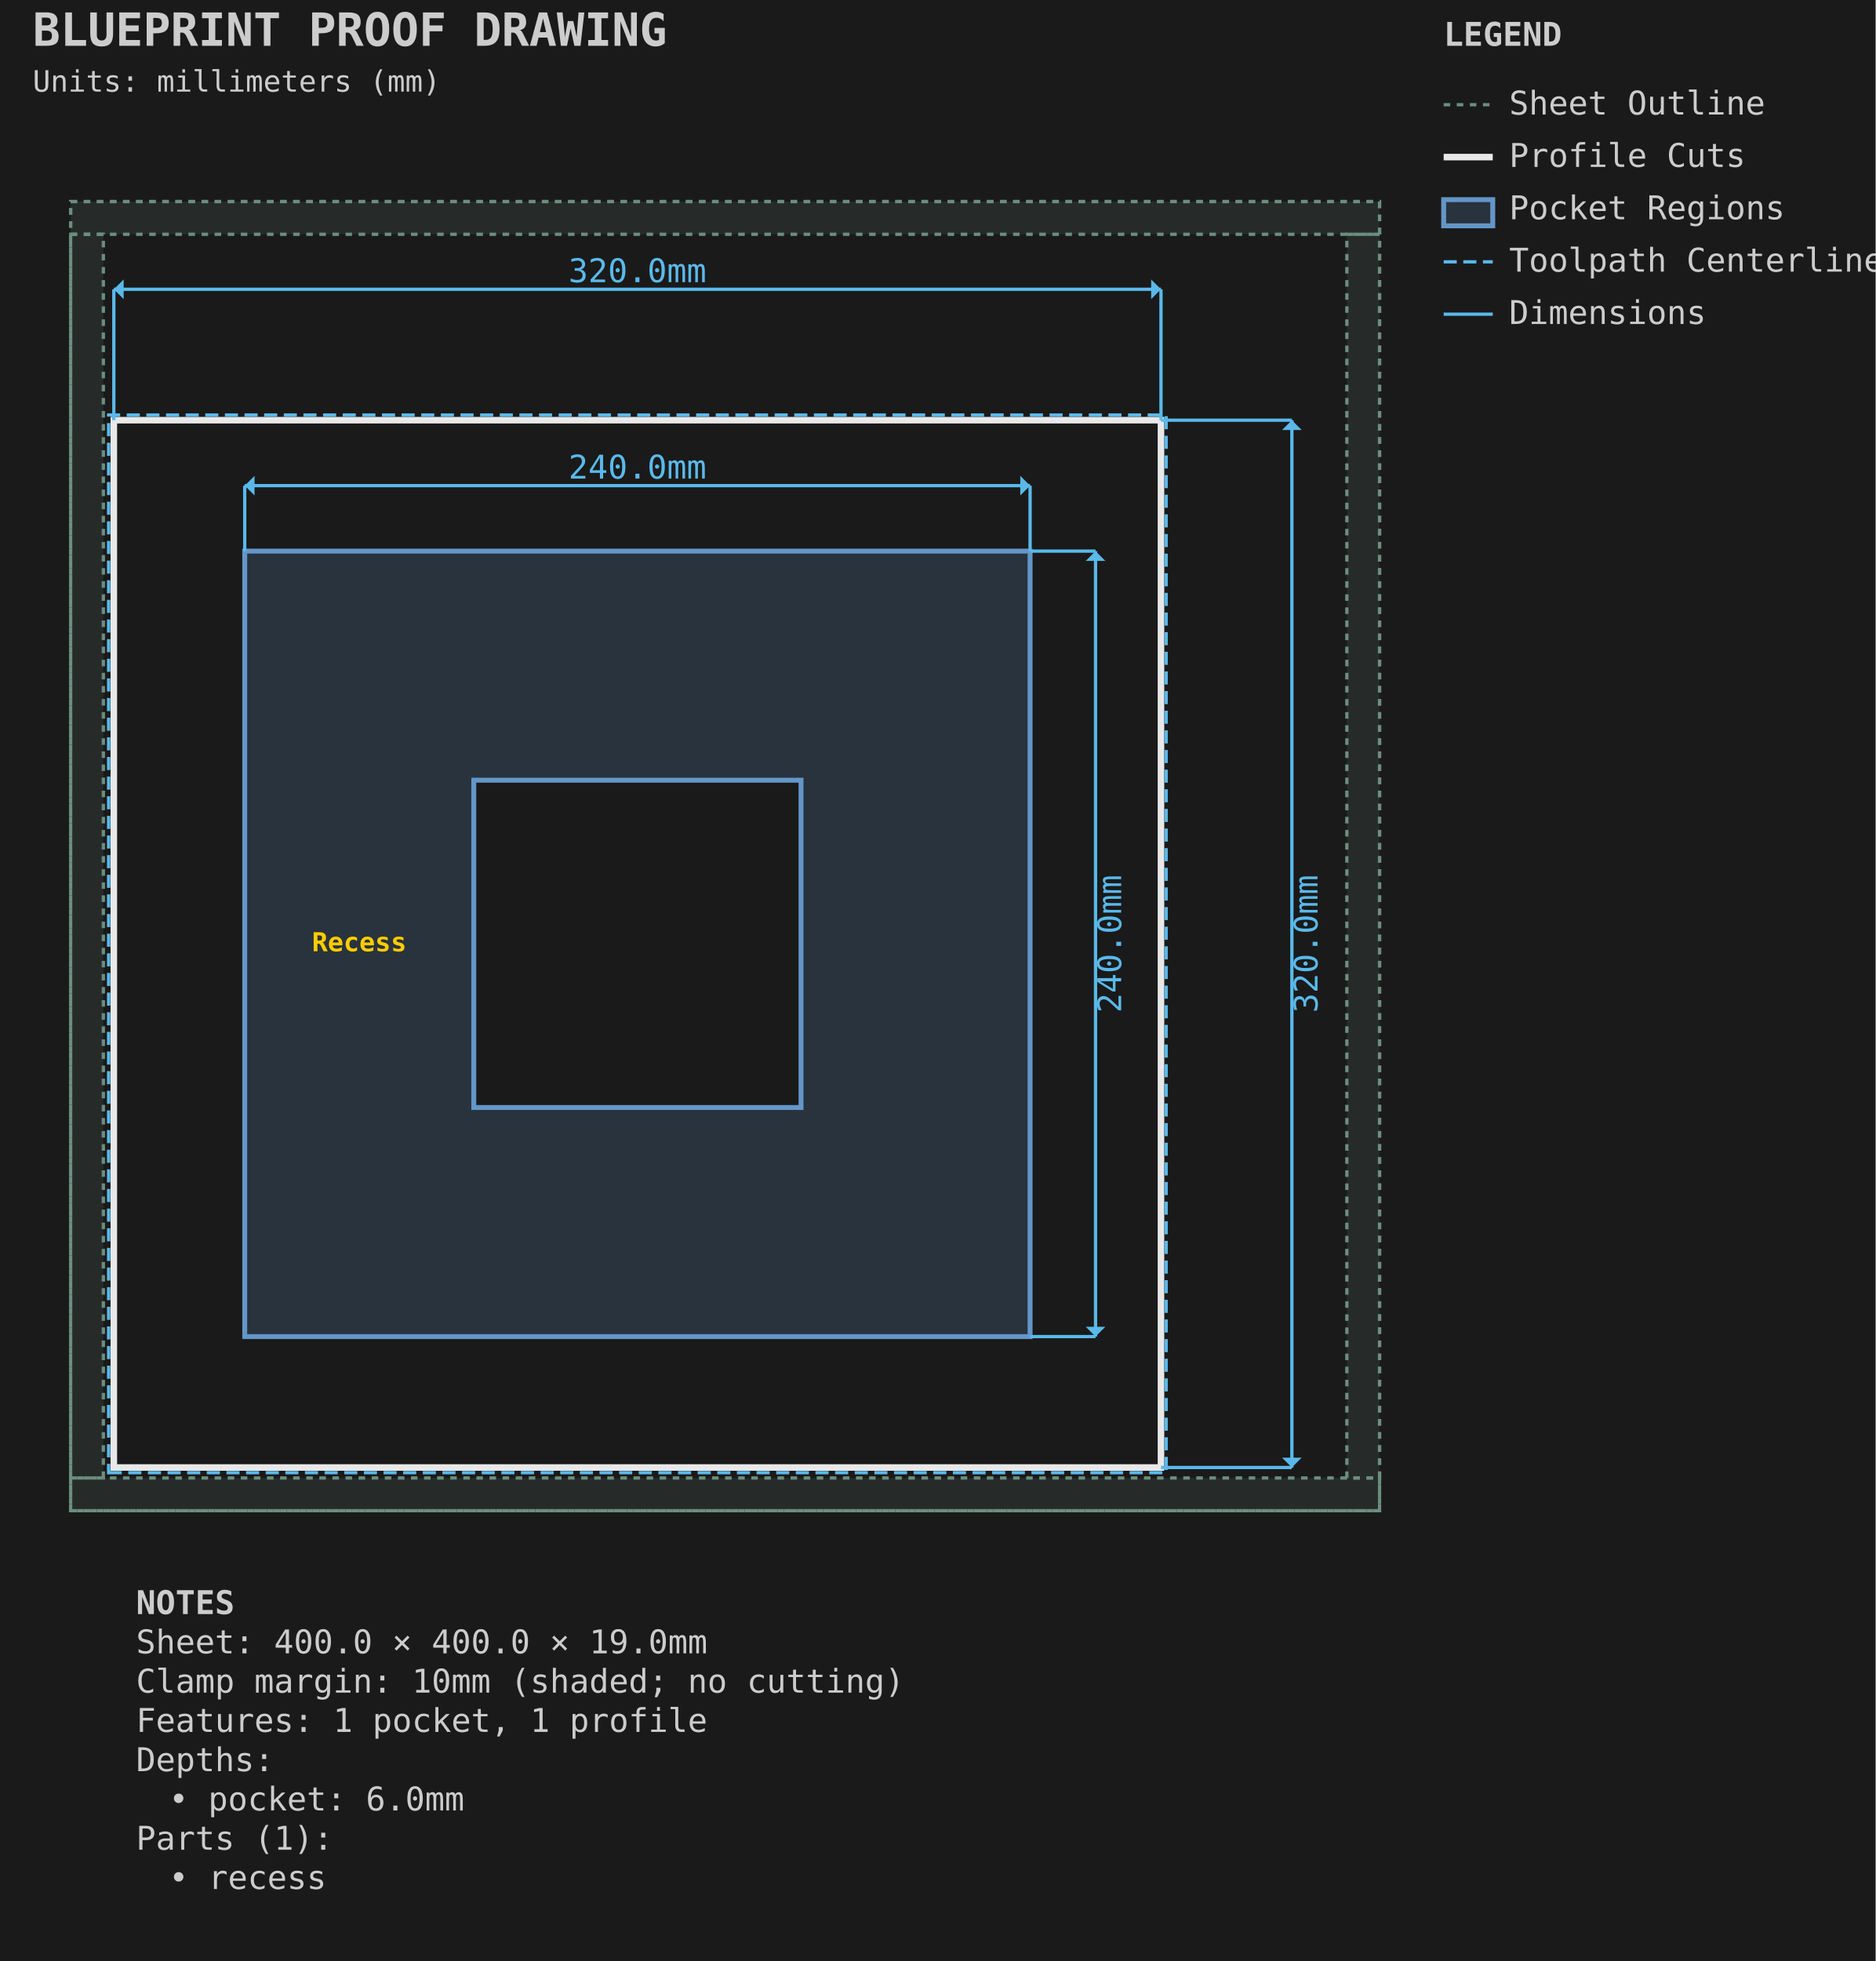
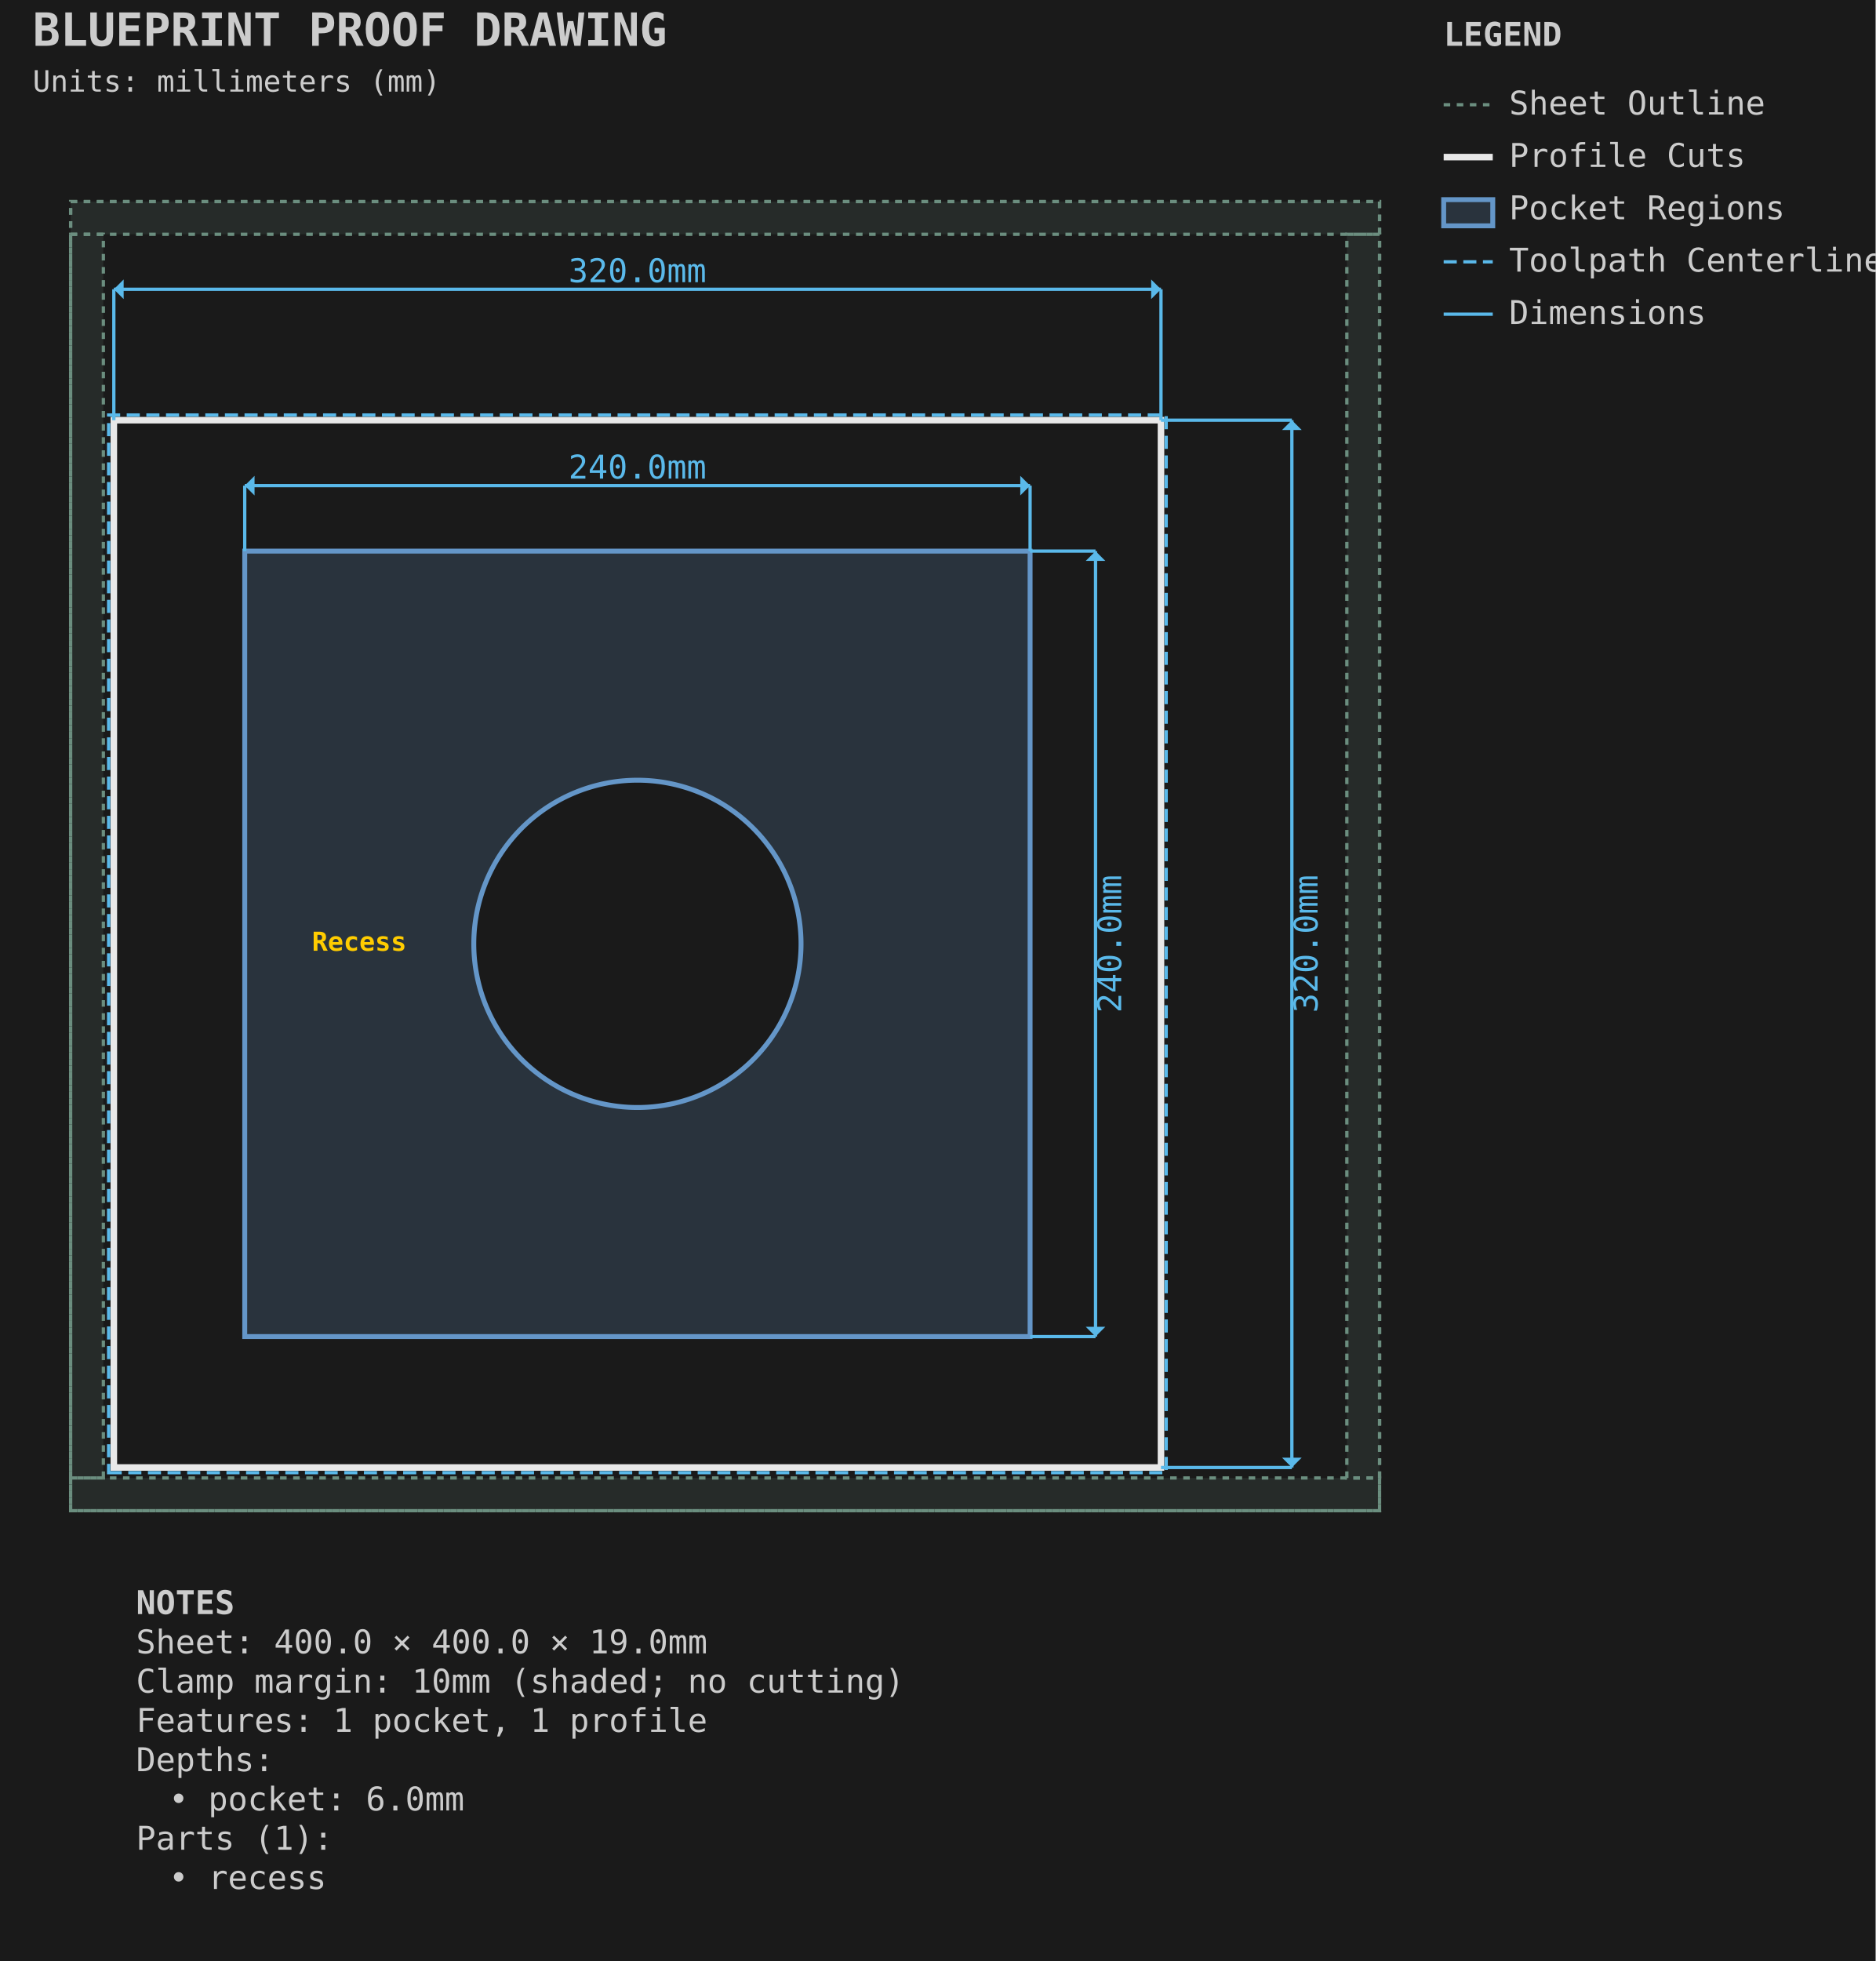
<svg xmlns="http://www.w3.org/2000/svg" viewBox="-21.587 -61.587 573.175 599.175" width="573.175mm" height="599.175mm">
  <style>.default { stroke: #e8e8e8; fill: none; stroke-width: 1; }
.sheet-outline { stroke: #6b8e7f; fill: none; stroke-width: 1; stroke-dasharray: 2,2; }
.profile { stroke: #e8e8e8; fill: none; stroke-width: 2; }
.pocket { stroke: #6496c8; fill: #6496c8; fill-opacity: 0.2; stroke-width: 1.5; }
.hole { stroke: #e8e8e8; fill: none; stroke-width: 1.5; }
.engrave { stroke: #888888; fill: none; stroke-width: 0.25; }
.bevel { stroke: #ffb454; fill: none; stroke-width: 1.5; }
.chamfer { stroke: #8bd49c; fill: none; stroke-width: 1.5; stroke-dasharray: 6,2; }
.roundover { stroke: #cba6f7; fill: none; stroke-width: 1.5; stroke-dasharray: 2,2; }
.edge-unplanned { stroke: #ff6b6b; fill: none; stroke-width: 1.5; stroke-dasharray: 4,2; }
.edge-label { fill: #e8e8e8; stroke: none; font-family: monospace; font-size: 8px; }
.keepout { stroke: #ff6b6b; fill: #ff6b6b; fill-opacity: 0.15; stroke-width: 1; stroke-dasharray: 4,2; }
.waste { stroke: #ff9500; fill: none; stroke-width: 2; stroke-dasharray: 8,4; }
.toolpath { stroke: #5ab9ea; fill: none; stroke-width: 1; stroke-dasharray: 4,2; }
.dimension { stroke: #5ab9ea; fill: none; stroke-width: 1; }
.dimension-text { fill: #5ab9ea; font-family: monospace; font-size: 10px; }
.construction { stroke: #6b8e7f; fill: none; stroke-width: 0.5; stroke-dasharray: 2,2; }
.label { fill: #ffcc00; font-family: monospace; font-size: 8px; font-weight: bold; }
.notes { fill: #cccccc; font-family: monospace; font-size: 10px; }
.table { stroke: #5c4a32; fill: #c4a46c; fill-opacity: 0.2; stroke-width: 1; }
.envelope { stroke: #ff6b6b; fill: none; stroke-width: 2; }
.spoilboard { stroke: none; fill: #4ecdc4; fill-opacity: 0.1; stroke-width: 0; }
.effective-envelope { stroke: #ffd93d; fill: none; stroke-width: 1; stroke-dasharray: 4,2; }
.origin { stroke: #ff6b6b; fill: #ff6b6b; stroke-width: 1; }
.centerline { stroke: #6b8e7f; fill: none; stroke-width: 0.5; stroke-dasharray: 8,4; }
.soft-limit { stroke: #ff9500; fill: none; stroke-width: 1.5; stroke-dasharray: 6,3; }
.t-track { stroke: none; fill: #66cc88; fill-opacity: 0.25; stroke-width: 0; }
.margin-zone { fill: #6b8e7f; fill-opacity: 0.15; }
.legend { fill: #cccccc; font-family: monospace; font-size: 10px; }
.title { fill: #cccccc; font-family: monospace; font-size: 14px; font-weight: bold; }
.section-label { fill: #5ab9ea; font-family: monospace; font-size: 9px; font-weight: bold; }
.callout-box { stroke: #5ab9ea; fill: none; stroke-width: 1; }
.callout-detail { stroke: #e8e8e8; fill: none; stroke-width: 1.5; }
.beam-assembly { stroke: #e8e8e8; fill: none; stroke-width: 1; }
.beam-layer { stroke: #6496c8; fill: #6496c8; fill-opacity: 0.15; stroke-width: 1; }
.beam-splice { stroke: #ff9500; fill: none; stroke-width: 1.5; stroke-dasharray: 4,2; }
.title-subtitle { fill: #cccccc; font-family: monospace; font-size: 9px; }
.callout-ref-text { fill: #5ab9ea; font-family: monospace; font-size: 7px; }
.callout-dim-text { fill: #5ab9ea; font-family: monospace; font-size: 8px; }
.beam-dim-text { fill: #5ab9ea; font-family: monospace; font-size: 8px; }
.beam-segment-text { fill: #5ab9ea; font-family: monospace; font-size: 7px; }
.heightfield-border { stroke: #ffcc00; fill: none; stroke-width: 1; stroke-dasharray: 4,2; }</style>
  <rect x="-21.587" y="-61.587" width="573.175" height="599.175" fill="#1a1a1a" />
  <g id="SHEET_OUTLINE" class="sheet-outline">
    <rect x="0.000" y="0.000" width="400.000" height="400.000" stroke="#6b8e7f" fill="none" stroke-width="1" stroke-dasharray="2,2" id="sheet_boundary" />
    <rect x="0.000" y="0.000" width="400.000" height="10.000" fill="#6b8e7f" fill-opacity="0.15" id="margin_bottom" />
    <rect x="0.000" y="390.000" width="400.000" height="10.000" fill="#6b8e7f" fill-opacity="0.15" id="margin_top" />
    <rect x="0.000" y="10.000" width="10.000" height="380.000" fill="#6b8e7f" fill-opacity="0.15" id="margin_left" />
    <rect x="390.000" y="10.000" width="10.000" height="380.000" fill="#6b8e7f" fill-opacity="0.15" id="margin_right" />
  </g>
  <g id="PROFILE_CUTS" class="profile-cuts">
    <path d="M 13.200 386.800 L 333.200 386.800 L 333.200 66.800 L 13.200 66.800 Z" stroke="#e8e8e8" fill="none" stroke-width="2" id="generated_profile_0" />
  </g>
  <g id="PROFILE_TOOLPATHS" class="profile-toolpaths">
    <path d="M 11.612 388.387 L 334.787 388.387 L 334.787 65.213 L 11.612 65.213 Z" stroke="#5ab9ea" fill="none" stroke-width="1" stroke-dasharray="4,2" id="generated_profile_0_toolpath" />
  </g>
  <g id="POCKET_REGIONS" class="pocket-regions">
-     <path d="M 53.200 346.800 L 53.200 106.800 L 293.200 106.800 L 293.200 346.800 Z M 223.200 176.800 L 123.200 176.800 L 123.200 276.800 L 223.200 276.800 Z" stroke="#6496c8" fill="#6496c8" fill-opacity="0.2" stroke-width="1.5" fill-rule="evenodd" id="recess" />
+     <path d="M 53.200 106.800 L 53.200 346.800 L 293.200 346.800 L 293.200 106.800 Z M 223.200 226.486 L 223.200 226.800 L 223.200 227.114 L 223.192 227.742 L 223.176 228.371 L 223.153 228.998 L 223.121 229.626 L 223.082 230.253 L 223.034 230.880 L 222.979 231.506 L 222.916 232.131 L 222.845 232.755 L 222.766 233.378 L 222.680 234.001 L 222.585 234.622 L 222.483 235.242 L 222.373 235.860 L 222.255 236.478 L 222.130 237.093 L 221.997 237.707 L 221.856 238.320 L 221.707 238.930 L 221.551 239.539 L 221.387 240.145 L 221.216 240.750 L 221.037 241.352 L 220.850 241.952 L 220.656 242.550 L 220.454 243.145 L 220.245 243.737 L 220.028 244.327 L 219.804 244.914 L 219.573 245.498 L 219.335 246.080 L 219.089 246.658 L 218.835 247.233 L 218.575 247.805 L 218.308 248.373 L 218.033 248.938 L 217.751 249.500 L 217.462 250.058 L 217.167 250.612 L 216.864 251.163 L 216.554 251.710 L 216.238 252.253 L 215.915 252.791 L 215.585 253.326 L 215.248 253.857 L 214.905 254.383 L 214.555 254.905 L 214.198 255.422 L 213.836 255.935 L 213.466 256.443 L 213.091 256.947 L 212.709 257.446 L 212.320 257.940 L 211.926 258.429 L 211.525 258.913 L 211.119 259.392 L 210.706 259.866 L 210.288 260.335 L 209.863 260.798 L 209.433 261.256 L 208.998 261.709 L 208.556 262.156 L 208.109 262.598 L 207.656 263.033 L 207.198 263.463 L 206.735 263.888 L 206.266 264.306 L 205.792 264.719 L 205.313 265.125 L 204.829 265.526 L 204.340 265.920 L 203.846 266.309 L 203.347 266.691 L 202.843 267.066 L 202.335 267.436 L 201.822 267.798 L 201.305 268.155 L 200.783 268.505 L 200.257 268.848 L 199.726 269.185 L 199.191 269.515 L 198.653 269.838 L 198.110 270.154 L 197.563 270.464 L 197.012 270.767 L 196.458 271.062 L 195.900 271.351 L 195.338 271.633 L 194.773 271.908 L 194.205 272.175 L 193.633 272.435 L 193.058 272.689 L 192.480 272.935 L 191.898 273.173 L 191.314 273.404 L 190.727 273.628 L 190.137 273.845 L 189.545 274.054 L 188.950 274.256 L 188.352 274.450 L 187.752 274.637 L 187.150 274.816 L 186.545 274.987 L 185.939 275.151 L 185.330 275.307 L 184.720 275.456 L 184.107 275.597 L 183.493 275.730 L 182.878 275.855 L 182.260 275.973 L 181.642 276.083 L 181.022 276.185 L 180.401 276.280 L 179.778 276.366 L 179.155 276.445 L 178.531 276.516 L 177.906 276.579 L 177.280 276.634 L 176.653 276.682 L 176.026 276.721 L 175.398 276.753 L 174.771 276.776 L 174.142 276.792 L 173.514 276.800 L 172.886 276.800 L 172.258 276.792 L 171.629 276.776 L 171.002 276.753 L 170.374 276.721 L 169.747 276.682 L 169.120 276.634 L 168.494 276.579 L 167.869 276.516 L 167.245 276.445 L 166.622 276.366 L 165.999 276.280 L 165.378 276.185 L 164.758 276.083 L 164.140 275.973 L 163.522 275.855 L 162.907 275.730 L 162.293 275.597 L 161.680 275.456 L 161.070 275.307 L 160.461 275.151 L 159.855 274.987 L 159.250 274.816 L 158.648 274.637 L 158.048 274.450 L 157.450 274.256 L 156.855 274.054 L 156.263 273.845 L 155.673 273.628 L 155.086 273.404 L 154.502 273.173 L 153.920 272.935 L 153.342 272.689 L 152.767 272.435 L 152.195 272.175 L 151.627 271.908 L 151.062 271.633 L 150.500 271.351 L 149.942 271.062 L 149.388 270.767 L 148.837 270.464 L 148.290 270.154 L 147.747 269.838 L 147.209 269.515 L 146.674 269.185 L 146.143 268.848 L 145.617 268.505 L 145.095 268.155 L 144.578 267.798 L 144.065 267.436 L 143.557 267.066 L 143.053 266.691 L 142.554 266.309 L 142.060 265.920 L 141.571 265.526 L 141.087 265.125 L 140.608 264.719 L 140.134 264.306 L 139.665 263.888 L 139.202 263.463 L 138.744 263.033 L 138.291 262.598 L 137.844 262.156 L 137.402 261.709 L 136.967 261.256 L 136.537 260.798 L 136.112 260.335 L 135.694 259.866 L 135.281 259.392 L 134.875 258.913 L 134.474 258.429 L 134.080 257.940 L 133.691 257.446 L 133.309 256.947 L 132.934 256.443 L 132.564 255.935 L 132.202 255.422 L 131.845 254.905 L 131.495 254.383 L 131.152 253.857 L 130.815 253.326 L 130.485 252.791 L 130.162 252.253 L 129.846 251.710 L 129.536 251.163 L 129.233 250.612 L 128.938 250.058 L 128.649 249.500 L 128.367 248.938 L 128.092 248.373 L 127.825 247.805 L 127.565 247.233 L 127.311 246.658 L 127.065 246.080 L 126.827 245.498 L 126.596 244.914 L 126.372 244.327 L 126.155 243.737 L 125.946 243.145 L 125.744 242.550 L 125.550 241.952 L 125.363 241.352 L 125.184 240.750 L 125.013 240.145 L 124.849 239.539 L 124.693 238.930 L 124.544 238.320 L 124.403 237.707 L 124.270 237.093 L 124.145 236.478 L 124.027 235.860 L 123.917 235.242 L 123.815 234.622 L 123.720 234.001 L 123.634 233.378 L 123.555 232.755 L 123.484 232.131 L 123.421 231.506 L 123.366 230.880 L 123.318 230.253 L 123.279 229.626 L 123.247 228.998 L 123.224 228.371 L 123.208 227.742 L 123.200 227.114 L 123.200 226.486 L 123.208 225.858 L 123.224 225.229 L 123.247 224.602 L 123.279 223.974 L 123.318 223.347 L 123.366 222.720 L 123.421 222.094 L 123.484 221.469 L 123.555 220.845 L 123.634 220.222 L 123.720 219.599 L 123.815 218.978 L 123.917 218.358 L 124.027 217.740 L 124.145 217.122 L 124.270 216.507 L 124.403 215.893 L 124.544 215.280 L 124.693 214.670 L 124.849 214.061 L 125.013 213.455 L 125.184 212.850 L 125.363 212.248 L 125.550 211.648 L 125.744 211.050 L 125.946 210.455 L 126.155 209.863 L 126.372 209.273 L 126.596 208.686 L 126.827 208.102 L 127.065 207.520 L 127.311 206.942 L 127.565 206.367 L 127.825 205.795 L 128.092 205.227 L 128.367 204.662 L 128.649 204.100 L 128.938 203.542 L 129.233 202.988 L 129.536 202.437 L 129.846 201.890 L 130.162 201.347 L 130.485 200.809 L 130.815 200.274 L 131.152 199.743 L 131.495 199.217 L 131.845 198.695 L 132.202 198.178 L 132.564 197.665 L 132.934 197.157 L 133.309 196.653 L 133.691 196.154 L 134.080 195.660 L 134.474 195.171 L 134.875 194.687 L 135.281 194.208 L 135.694 193.734 L 136.112 193.265 L 136.537 192.802 L 136.967 192.344 L 137.402 191.891 L 137.844 191.444 L 138.291 191.002 L 138.744 190.567 L 139.202 190.137 L 139.665 189.712 L 140.134 189.294 L 140.608 188.881 L 141.087 188.475 L 141.571 188.074 L 142.060 187.680 L 142.554 187.291 L 143.053 186.909 L 143.557 186.534 L 144.065 186.164 L 144.578 185.802 L 145.095 185.445 L 145.617 185.095 L 146.143 184.752 L 146.674 184.415 L 147.209 184.085 L 147.747 183.762 L 148.290 183.446 L 148.837 183.136 L 149.388 182.833 L 149.942 182.538 L 150.500 182.249 L 151.062 181.967 L 151.627 181.692 L 152.195 181.425 L 152.767 181.165 L 153.342 180.911 L 153.920 180.665 L 154.502 180.427 L 155.086 180.196 L 155.673 179.972 L 156.263 179.755 L 156.855 179.546 L 157.450 179.344 L 158.048 179.150 L 158.648 178.963 L 159.250 178.784 L 159.855 178.613 L 160.461 178.449 L 161.070 178.293 L 161.680 178.144 L 162.293 178.003 L 162.907 177.870 L 163.522 177.745 L 164.140 177.627 L 164.758 177.517 L 165.378 177.415 L 165.999 177.320 L 166.622 177.234 L 167.245 177.155 L 167.869 177.084 L 168.494 177.021 L 169.120 176.966 L 169.747 176.918 L 170.374 176.879 L 171.002 176.847 L 171.629 176.824 L 172.258 176.808 L 172.886 176.800 L 173.514 176.800 L 174.142 176.808 L 174.771 176.824 L 175.398 176.847 L 176.026 176.879 L 176.653 176.918 L 177.280 176.966 L 177.906 177.021 L 178.531 177.084 L 179.155 177.155 L 179.778 177.234 L 180.401 177.320 L 181.022 177.415 L 181.642 177.517 L 182.260 177.627 L 182.878 177.745 L 183.493 177.870 L 184.107 178.003 L 184.720 178.144 L 185.330 178.293 L 185.939 178.449 L 186.545 178.613 L 187.150 178.784 L 187.752 178.963 L 188.352 179.150 L 188.950 179.344 L 189.545 179.546 L 190.137 179.755 L 190.727 179.972 L 191.314 180.196 L 191.898 180.427 L 192.480 180.665 L 193.058 180.911 L 193.633 181.165 L 194.205 181.425 L 194.773 181.692 L 195.338 181.967 L 195.900 182.249 L 196.458 182.538 L 197.012 182.833 L 197.563 183.136 L 198.110 183.446 L 198.653 183.762 L 199.191 184.085 L 199.726 184.415 L 200.257 184.752 L 200.783 185.095 L 201.305 185.445 L 201.822 185.802 L 202.335 186.164 L 202.843 186.534 L 203.347 186.909 L 203.846 187.291 L 204.340 187.680 L 204.829 188.074 L 205.313 188.475 L 205.792 188.881 L 206.266 189.294 L 206.735 189.712 L 207.198 190.137 L 207.656 190.567 L 208.109 191.002 L 208.556 191.444 L 208.998 191.891 L 209.433 192.344 L 209.863 192.802 L 210.288 193.265 L 210.706 193.734 L 211.119 194.208 L 211.525 194.687 L 211.926 195.171 L 212.320 195.660 L 212.709 196.154 L 213.091 196.653 L 213.466 197.157 L 213.836 197.665 L 214.198 198.178 L 214.555 198.695 L 214.905 199.217 L 215.248 199.743 L 215.585 200.274 L 215.915 200.809 L 216.238 201.347 L 216.554 201.890 L 216.864 202.437 L 217.167 202.988 L 217.462 203.542 L 217.751 204.100 L 218.033 204.662 L 218.308 205.227 L 218.575 205.795 L 218.835 206.367 L 219.089 206.942 L 219.335 207.520 L 219.573 208.102 L 219.804 208.686 L 220.028 209.273 L 220.245 209.863 L 220.454 210.455 L 220.656 211.050 L 220.850 211.648 L 221.037 212.248 L 221.216 212.850 L 221.387 213.455 L 221.551 214.061 L 221.707 214.670 L 221.856 215.280 L 221.997 215.893 L 222.130 216.507 L 222.255 217.122 L 222.373 217.740 L 222.483 218.358 L 222.585 218.978 L 222.680 219.599 L 222.766 220.222 L 222.845 220.845 L 222.916 221.469 L 222.979 222.094 L 223.034 222.720 L 223.082 223.347 L 223.121 223.974 L 223.153 224.602 L 223.176 225.229 L 223.192 225.858 Z" stroke="#6496c8" fill="#6496c8" fill-opacity="0.2" stroke-width="1.5" fill-rule="evenodd" id="recess" />
  </g>
  <g id="LABELS" class="labels">
-     <text x="88.200" y="226.800" text-anchor="middle" dominant-baseline="middle" fill="#ffcc00" font-family="monospace" font-size="8px" font-weight="bold" id="recess_label">Recess</text>
+     <text x="88.200" y="226.643" text-anchor="middle" dominant-baseline="middle" fill="#ffcc00" font-family="monospace" font-size="8px" font-weight="bold" id="recess_label">Recess</text>
  </g>
  <g id="DIMENSIONS" class="dimensions">
    <line x1="53.2" y1="106.8" x2="53.2" y2="86.8" stroke="#5ab9ea" stroke-width="1" />
    <line x1="293.2" y1="106.8" x2="293.2" y2="86.8" stroke="#5ab9ea" stroke-width="1" />
    <line x1="53.2" y1="86.8" x2="293.2" y2="86.8" stroke="#5ab9ea" stroke-width="1" />
    <polygon points="53.2,86.8 56.2,83.8 56.2,89.8" fill="#5ab9ea" />
    <polygon points="293.2,86.8 290.2,83.8 290.2,89.8" fill="#5ab9ea" />
    <text x="173.2" y="81.8" text-anchor="middle" dominant-baseline="middle" fill="#5ab9ea" font-family="monospace" font-size="10px">240.0mm</text>
    <line x1="293.2" y1="106.8" x2="313.2" y2="106.8" stroke="#5ab9ea" stroke-width="1" />
    <line x1="293.2" y1="346.8" x2="313.2" y2="346.8" stroke="#5ab9ea" stroke-width="1" />
    <line x1="313.2" y1="106.8" x2="313.2" y2="346.8" stroke="#5ab9ea" stroke-width="1" />
    <polygon points="313.2,106.8 310.2,109.8 316.2,109.8" fill="#5ab9ea" />
    <polygon points="313.2,346.8 310.2,343.8 316.2,343.8" fill="#5ab9ea" />
    <text x="318.2" y="226.8" text-anchor="middle" dominant-baseline="middle" transform="rotate(-90 318.2 226.8)" fill="#5ab9ea" font-family="monospace" font-size="10px">240.0mm</text>
    <line x1="13.2" y1="66.8" x2="13.2" y2="26.8" stroke="#5ab9ea" stroke-width="1" />
    <line x1="333.2" y1="66.8" x2="333.2" y2="26.8" stroke="#5ab9ea" stroke-width="1" />
    <line x1="13.2" y1="26.8" x2="333.2" y2="26.8" stroke="#5ab9ea" stroke-width="1" />
    <polygon points="13.2,26.8 16.2,23.8 16.2,29.8" fill="#5ab9ea" />
    <polygon points="333.2,26.8 330.2,23.8 330.2,29.8" fill="#5ab9ea" />
    <text x="173.2" y="21.8" text-anchor="middle" dominant-baseline="middle" fill="#5ab9ea" font-family="monospace" font-size="10px">320.0mm</text>
    <line x1="333.2" y1="66.8" x2="373.2" y2="66.8" stroke="#5ab9ea" stroke-width="1" />
    <line x1="333.2" y1="386.8" x2="373.2" y2="386.8" stroke="#5ab9ea" stroke-width="1" />
    <line x1="373.2" y1="66.8" x2="373.2" y2="386.8" stroke="#5ab9ea" stroke-width="1" />
    <polygon points="373.2,66.8 370.2,69.8 376.2,69.8" fill="#5ab9ea" />
    <polygon points="373.2,386.8 370.2,383.8 376.2,383.8" fill="#5ab9ea" />
    <text x="378.2" y="226.8" text-anchor="middle" dominant-baseline="middle" transform="rotate(-90 378.2 226.8)" fill="#5ab9ea" font-family="monospace" font-size="10px">320.0mm</text>
  </g>
  <g id="TITLE_BLOCK" class="title-block">
    <text x="-11.587" y="-47.587" fill="#cccccc" font-family="monospace" font-size="14px" font-weight="bold">BLUEPRINT PROOF DRAWING</text>
    <text x="-11.587" y="-33.587" fill="#cccccc" font-family="monospace" font-size="9px">Units: millimeters (mm)</text>
  </g>
  <g id="LEGEND" class="legend">
    <text x="419.587" y="-47.587" fill="#cccccc" font-family="monospace" font-size="10px" font-weight="bold">LEGEND</text>
    <line x1="419.587" y1="-29.587" x2="434.587" y2="-29.587" stroke="#6b8e7f" stroke-width="1" stroke-dasharray="2,2" />
    <text x="439.587" y="-26.587" fill="#cccccc" font-family="monospace" font-size="10px">Sheet Outline</text>
    <line x1="419.587" y1="-13.587" x2="434.587" y2="-13.587" stroke="#e8e8e8" stroke-width="2" />
    <text x="439.587" y="-10.587" fill="#cccccc" font-family="monospace" font-size="10px">Profile Cuts</text>
    <rect x="419.587" y="-0.587" width="15.0" height="8" stroke="#6496c8" stroke-width="1.5" fill="#6496c8" fill-opacity="0.2" />
    <text x="439.587" y="5.413" fill="#cccccc" font-family="monospace" font-size="10px">Pocket Regions</text>
    <line x1="419.587" y1="18.413" x2="434.587" y2="18.413" stroke="#5ab9ea" stroke-width="1" stroke-dasharray="4,2" />
    <text x="439.587" y="21.413" fill="#cccccc" font-family="monospace" font-size="10px">Toolpath Centerline</text>
    <line x1="419.587" y1="34.413" x2="434.587" y2="34.413" stroke="#5ab9ea" stroke-width="1" />
    <text x="439.587" y="37.413" fill="#cccccc" font-family="monospace" font-size="10px">Dimensions</text>
  </g>
  <g id="NOTES" class="notes">
    <text x="20.0" y="431.587" fill="#cccccc" font-family="monospace" font-size="10px" font-weight="bold">NOTES</text>
    <text x="20.0" y="443.587" fill="#cccccc" font-family="monospace" font-size="10px">Sheet: 400.0 × 400.0 × 19.0mm</text>
    <text x="20.0" y="455.587" fill="#cccccc" font-family="monospace" font-size="10px">Clamp margin: 10mm (shaded; no cutting)</text>
    <text x="20.0" y="467.587" fill="#cccccc" font-family="monospace" font-size="10px">Features: 1 pocket, 1 profile</text>
    <text x="20.0" y="479.587" fill="#cccccc" font-family="monospace" font-size="10px">Depths:</text>
    <text x="30.0" y="491.587" fill="#cccccc" font-family="monospace" font-size="10px">• pocket: 6.0mm</text>
    <text x="20.0" y="503.587" fill="#cccccc" font-family="monospace" font-size="10px">Parts (1):</text>
    <text x="30.0" y="515.587" fill="#cccccc" font-family="monospace" font-size="10px">• recess</text>
  </g>
</svg>
